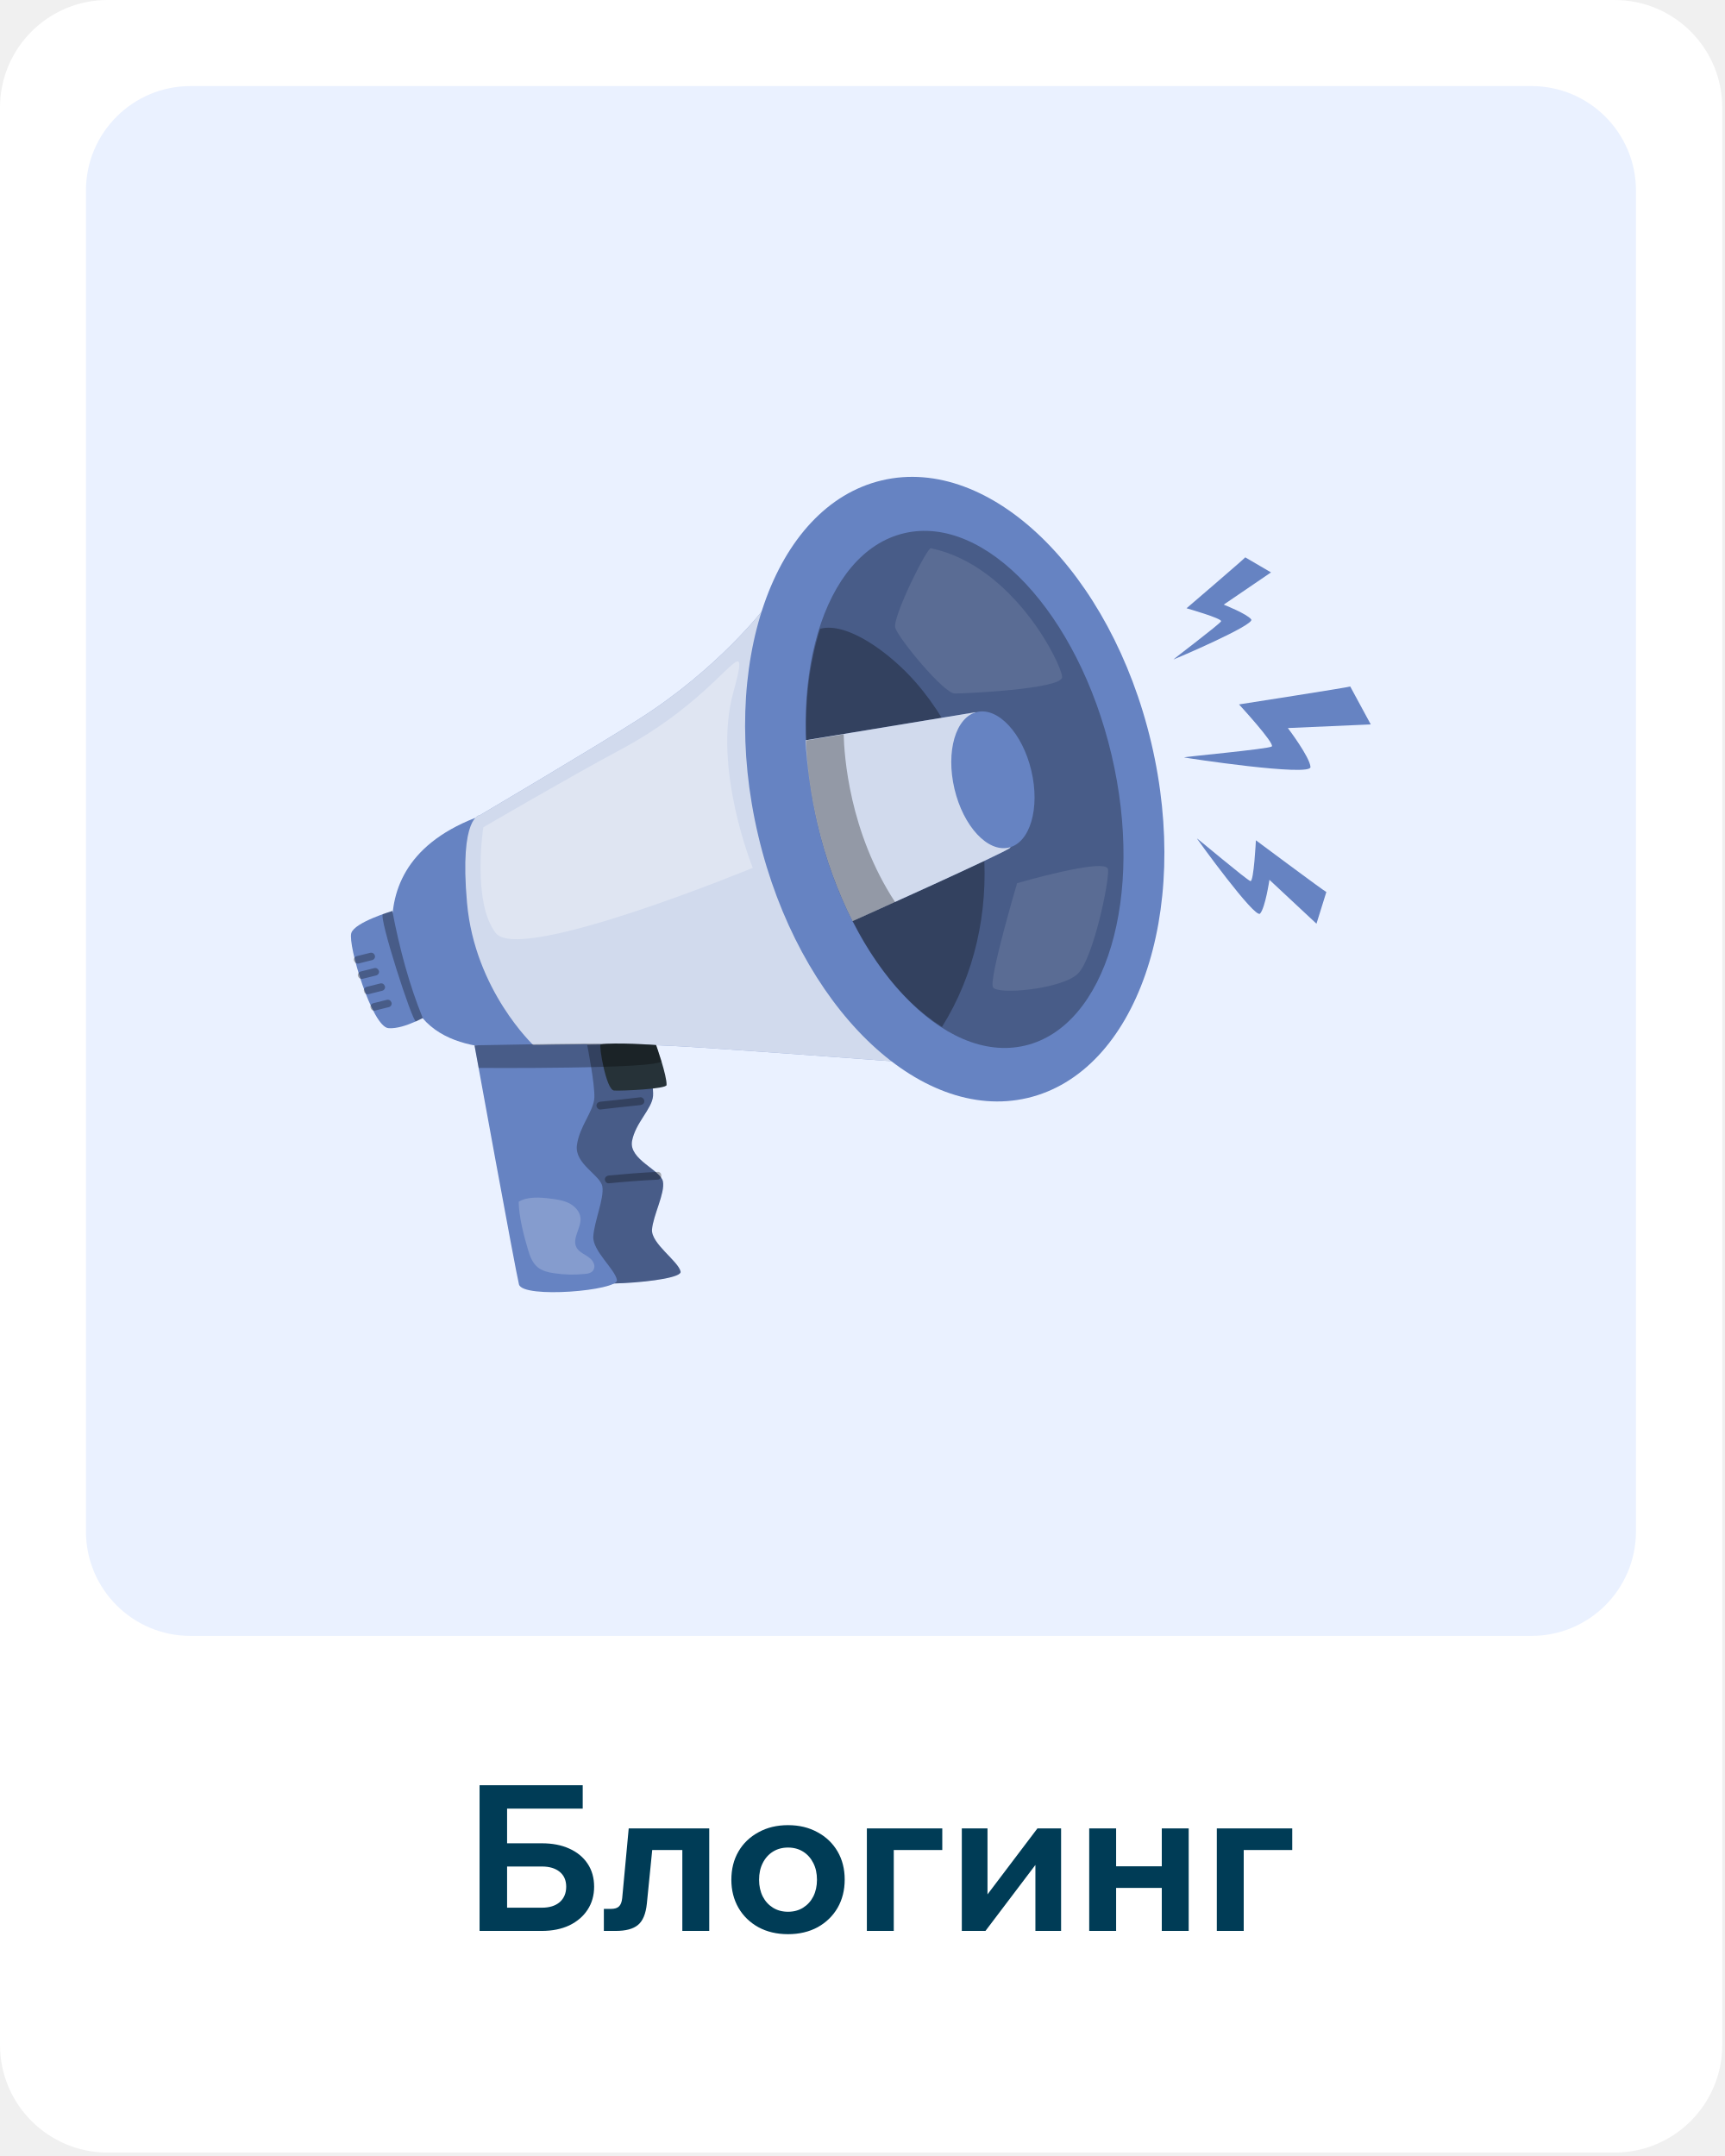
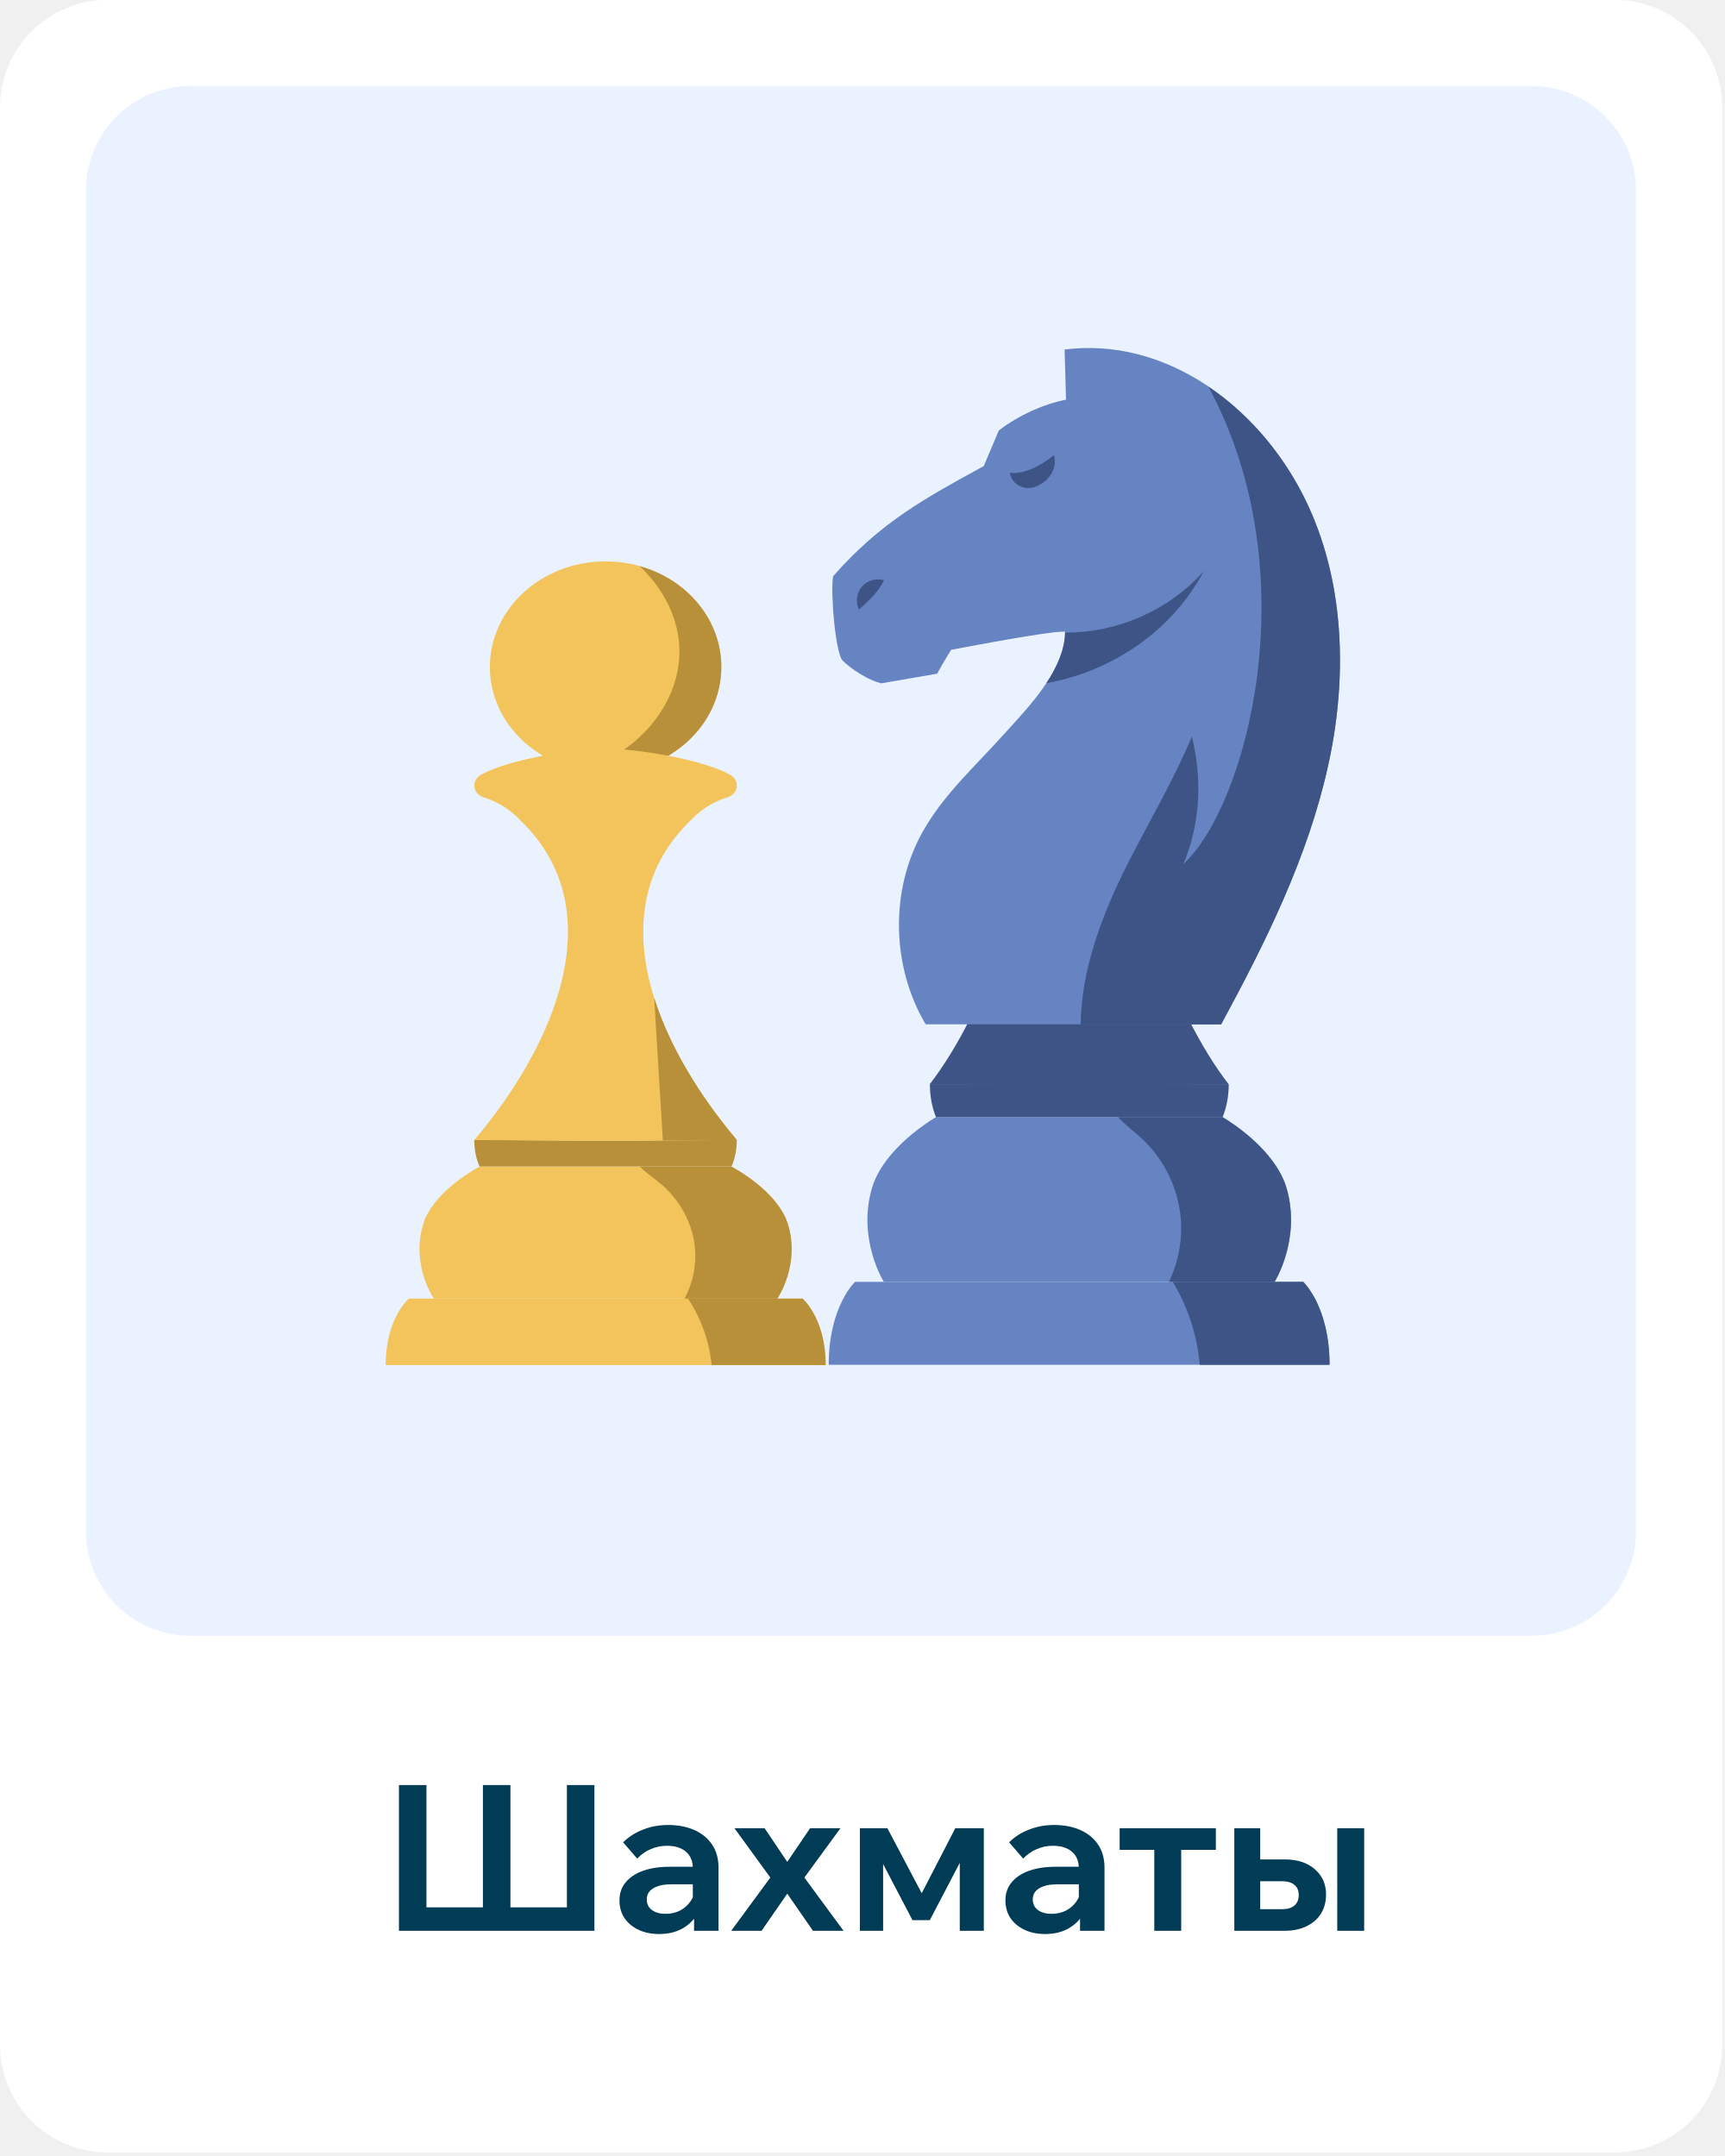
<svg xmlns="http://www.w3.org/2000/svg" width="112" height="140" viewBox="0 0 112 140" fill="none">
-   <rect width="111.822" height="139.777" rx="6.989" fill="white" />
-   <rect x="5.58" y="5.589" width="100.639" height="100.639" rx="6.787" fill="#EAF1FF" />
-   <path d="M86.116 57.923C85.981 57.873 81.543 54.565 81.543 54.565C81.543 54.565 81.408 57.265 81.189 57.214C80.97 57.164 77.679 54.38 77.713 54.447C77.747 54.515 81.493 59.695 81.813 59.324C82.151 58.952 82.421 57.13 82.421 57.13L85.475 59.982L86.116 57.923Z" fill="#6683C2" />
-   <path d="M87.667 44.577C87.499 44.644 80.446 45.741 80.446 45.741C80.446 45.741 82.808 48.306 82.572 48.474C82.335 48.643 76.784 49.149 76.885 49.183C76.97 49.217 85.119 50.449 85.086 49.807C85.052 49.166 83.618 47.276 83.618 47.276L89 47.04L87.667 44.577Z" fill="#6683C2" />
-   <path d="M80.852 36.191C80.785 36.292 77.039 39.498 77.039 39.498C77.039 39.498 79.351 40.156 79.283 40.342C79.199 40.527 76.128 42.839 76.195 42.822C76.263 42.805 81.493 40.578 81.24 40.224C80.987 39.869 79.452 39.262 79.452 39.262L82.523 37.169L80.852 36.191Z" fill="#6683C2" />
-   <path d="M25.475 59.155C25.475 59.155 23.028 59.88 22.809 60.589C22.573 61.365 24.159 66.68 25.222 66.764C26.285 66.849 27.905 65.853 27.905 65.853L25.475 59.155Z" fill="#6683C2" />
-   <path d="M32.985 67.878C32.985 67.878 36.191 81.95 36.478 82.861C36.765 83.772 44.341 83.266 44.189 82.574C44.054 81.899 42.266 80.752 42.333 79.841C42.4 78.93 43.194 77.462 43.042 76.719C42.907 75.977 40.831 75.302 41.034 74.104C41.253 72.906 42.333 72.012 42.4 71.168C42.468 70.308 41.827 67.794 41.827 67.794L32.985 67.878Z" fill="#6683C2" />
-   <path opacity="0.3" d="M32.985 67.878C32.985 67.878 36.191 81.95 36.478 82.861C36.765 83.772 44.341 83.266 44.189 82.574C44.054 81.899 42.266 80.752 42.333 79.841C42.4 78.93 43.194 77.462 43.042 76.719C42.907 75.977 40.831 75.302 41.034 74.104C41.253 72.906 42.333 72.012 42.4 71.168C42.468 70.308 41.827 67.794 41.827 67.794L32.985 67.878Z" fill="black" />
-   <path d="M26.991 65.482C26.991 65.482 21.676 56.708 30.838 53.114L35.31 67.844C35.327 67.861 29.117 69.126 26.991 65.482Z" fill="#6683C2" />
-   <path d="M31.167 52.928C31.167 52.928 38.676 48.491 41.443 46.719C46.623 43.446 49.609 39.514 49.609 39.514L60.054 69.076C60.054 69.076 50.115 68.317 44.767 67.979C39.418 67.642 34.66 67.895 34.66 67.895C34.66 67.895 30.83 64.318 30.323 58.632C29.817 52.928 31.167 52.928 31.167 52.928Z" fill="#6683C2" />
-   <path opacity="0.7" d="M31.167 52.928C31.167 52.928 38.676 48.491 41.443 46.719C46.623 43.446 49.609 39.514 49.609 39.514L60.054 69.076C60.054 69.076 50.115 68.317 44.767 67.979C39.418 67.642 34.66 67.895 34.66 67.895C34.66 67.895 30.83 64.318 30.323 58.632C29.817 52.928 31.167 52.928 31.167 52.928Z" fill="white" />
-   <path d="M66.719 71.296C73.767 69.633 77.362 59.308 74.749 48.234C72.137 37.16 64.306 29.53 57.259 31.192C50.212 32.855 46.617 43.18 49.229 54.254C51.841 65.328 59.672 72.958 66.719 71.296Z" fill="#6683C2" />
-   <path opacity="0.3" d="M66.551 67.896C71.821 66.653 74.336 58.197 72.168 49.01C70.001 39.822 63.972 33.382 58.703 34.625C53.433 35.868 50.918 44.324 53.086 53.511C55.253 62.699 61.282 69.139 66.551 67.896Z" fill="black" />
-   <g opacity="0.3">
-     <path d="M53.248 40.831C54.986 40.358 57.753 42.366 59.44 44.289C64.705 50.313 65.413 59.914 61.161 66.68C54.412 62.428 50.43 49.773 53.248 40.831Z" fill="black" />
-   </g>
-   <path d="M30.81 67.895C30.81 67.895 33.459 82.456 33.695 83.401C33.931 84.346 40.175 83.806 40.056 83.115C39.938 82.423 38.47 81.225 38.521 80.297C38.572 79.352 39.23 77.833 39.111 77.057C38.993 76.298 37.289 75.589 37.458 74.357C37.627 73.126 38.521 72.198 38.589 71.303C38.639 70.426 38.116 67.811 38.116 67.811L30.81 67.895Z" fill="#6683C2" />
-   <path d="M53.081 53.502C53.62 55.797 54.414 57.94 55.358 59.813C55.882 59.577 65.314 55.341 65.583 55.054C65.87 54.768 63.339 46.247 63.339 46.247L52.304 48.069C52.406 49.824 52.642 51.646 53.081 53.502Z" fill="#6683C2" />
-   <path opacity="0.7" d="M53.081 53.502C53.62 55.797 54.414 57.94 55.358 59.813C55.882 59.577 65.314 55.341 65.583 55.054C65.87 54.768 63.339 46.247 63.339 46.247L52.304 48.069C52.406 49.824 52.642 51.646 53.081 53.502Z" fill="white" />
-   <path d="M65.505 55.037C66.884 54.712 67.537 52.478 66.963 50.047C66.39 47.617 64.807 45.91 63.429 46.235C62.05 46.56 61.398 48.794 61.971 51.225C62.544 53.656 64.127 55.363 65.505 55.037Z" fill="#6683C2" />
-   <g opacity="0.3">
-     <path d="M38.982 72.045C39.843 71.944 40.72 71.843 41.581 71.758C41.715 71.741 41.834 71.657 41.834 71.505C41.834 71.387 41.715 71.235 41.581 71.252C40.72 71.353 39.843 71.454 38.982 71.539C38.847 71.556 38.729 71.64 38.729 71.792C38.729 71.91 38.847 72.062 38.982 72.045Z" fill="black" />
-   </g>
-   <g opacity="0.3">
-     <path d="M39.526 76.837C40.572 76.736 41.635 76.652 42.698 76.601C43.019 76.584 43.019 76.078 42.698 76.095C41.635 76.146 40.589 76.23 39.526 76.331C39.391 76.348 39.273 76.433 39.273 76.584C39.273 76.719 39.391 76.854 39.526 76.837Z" fill="black" />
-   </g>
-   <path d="M38.992 67.827C38.874 67.844 39.347 70.78 39.87 70.814C40.393 70.847 43.261 70.713 43.278 70.459C43.312 69.869 42.603 67.861 42.603 67.861C42.603 67.861 39.853 67.659 38.992 67.827Z" fill="#263238" />
-   <g opacity="0.3">
-     <path d="M23.289 62.563C23.576 62.496 23.88 62.411 24.166 62.344C24.301 62.31 24.386 62.158 24.335 62.04C24.285 61.905 24.166 61.838 24.031 61.872C23.745 61.939 23.441 62.023 23.154 62.091C23.019 62.125 22.935 62.276 22.985 62.395C23.036 62.513 23.154 62.597 23.289 62.563Z" fill="black" />
-   </g>
-   <g opacity="0.3">
-     <path d="M23.551 63.558C23.838 63.491 24.141 63.407 24.428 63.339C24.563 63.305 24.648 63.153 24.597 63.035C24.546 62.9 24.428 62.833 24.293 62.867C24.006 62.934 23.703 63.018 23.416 63.086C23.281 63.12 23.196 63.272 23.247 63.39C23.281 63.508 23.416 63.592 23.551 63.558Z" fill="black" />
-   </g>
-   <g opacity="0.3">
-     <path d="M23.941 64.554C24.227 64.487 24.531 64.402 24.818 64.335C24.953 64.301 25.037 64.149 24.987 64.031C24.936 63.896 24.818 63.829 24.683 63.862C24.396 63.93 24.093 64.014 23.806 64.082C23.671 64.115 23.586 64.267 23.637 64.385C23.671 64.52 23.806 64.588 23.941 64.554Z" fill="black" />
-   </g>
-   <g opacity="0.3">
-     <path d="M24.369 65.617C24.656 65.55 24.96 65.465 25.247 65.398C25.382 65.364 25.466 65.212 25.416 65.094C25.365 64.959 25.247 64.892 25.112 64.925C24.825 64.993 24.521 65.077 24.234 65.145C24.099 65.178 24.015 65.33 24.066 65.448C24.099 65.583 24.234 65.651 24.369 65.617Z" fill="black" />
-   </g>
-   <path opacity="0.3" d="M31.379 53.721C31.379 53.721 30.637 58.598 32.189 60.589C33.758 62.597 48.876 56.354 48.876 56.354C48.876 56.354 46.244 49.891 47.611 44.964C48.032 43.429 48.117 42.872 47.847 42.956C47.256 43.142 45.063 46.129 40.322 48.66C37.099 50.381 31.379 53.721 31.379 53.721Z" fill="white" />
-   <path opacity="0.3" d="M30.81 67.878L31.08 69.346C31.08 69.346 42.807 69.43 42.942 68.907L42.587 67.861C40.664 67.676 35.551 67.794 30.81 67.878Z" fill="black" />
-   <path opacity="0.3" d="M58.119 58.581C55.132 54.025 54.812 49.048 54.778 47.681L52.331 48.086C52.399 49.841 52.652 51.663 53.091 53.519C53.63 55.814 54.423 57.957 55.368 59.83C55.537 59.745 56.668 59.239 58.119 58.581Z" fill="black" />
-   <path opacity="0.3" d="M25.473 59.155C25.946 61.618 26.57 63.947 27.448 66.106L27.009 66.326C26.79 66.427 24.545 59.458 24.866 59.357C24.967 59.323 25.473 59.155 25.473 59.155Z" fill="black" />
-   <path opacity="0.1" d="M60.439 35.6C60.186 35.549 57.925 40.105 58.127 40.763C58.313 41.421 61.266 45.032 61.991 45.032C62.717 45.032 68.96 44.745 68.96 43.969C68.96 43.193 65.838 36.73 60.439 35.6Z" fill="white" />
-   <path opacity="0.1" d="M66.038 57.349C66.038 57.349 64.199 63.559 64.469 64.099C64.739 64.639 69.041 64.217 70.003 63.204C70.982 62.209 72.028 57.265 71.943 56.455C71.876 55.645 66.038 57.349 66.038 57.349Z" fill="white" />
-   <g opacity="0.2">
-     <path d="M38.569 82.085C38.4 81.528 37.658 81.461 37.422 80.989C37.135 80.398 37.742 79.74 37.692 79.099C37.658 78.677 37.337 78.339 36.966 78.137C36.595 77.951 36.173 77.884 35.751 77.833C35.093 77.749 34.25 77.681 33.676 78.036C33.693 79.031 34.014 80.263 34.3 81.208C34.418 81.613 34.587 82.018 34.908 82.288C35.195 82.524 35.599 82.625 35.971 82.676C36.629 82.777 37.287 82.794 37.945 82.726C38.181 82.71 38.451 82.659 38.552 82.423C38.603 82.305 38.603 82.186 38.569 82.085Z" fill="white" />
-   </g>
-   <path d="M31.137 125.385L31.137 115.922L32.924 115.922L32.924 124.035L32.765 123.876L35.187 123.876C35.672 123.876 36.056 123.757 36.338 123.518C36.62 123.271 36.762 122.936 36.762 122.513C36.762 122.098 36.62 121.776 36.338 121.546C36.056 121.317 35.672 121.202 35.187 121.202L31.997 121.202L31.997 119.694L35.173 119.694C35.862 119.694 36.457 119.808 36.96 120.038C37.472 120.267 37.869 120.594 38.151 121.017C38.434 121.441 38.575 121.939 38.575 122.513C38.575 123.077 38.434 123.576 38.151 124.008C37.869 124.44 37.472 124.78 36.96 125.027C36.449 125.265 35.853 125.385 35.173 125.385L31.137 125.385ZM32.05 117.444L32.05 115.922L37.834 115.922L37.834 117.444L32.05 117.444ZM39.207 125.385L39.207 123.955L39.657 123.955C39.904 123.955 40.08 123.902 40.186 123.796C40.301 123.691 40.371 123.51 40.398 123.254L40.821 118.727L46.049 118.727L46.049 125.385L44.302 125.385L44.302 118.979L45.559 120.13L41.126 120.13L42.462 118.979L41.999 123.611C41.929 124.282 41.734 124.745 41.417 125.001C41.108 125.257 40.627 125.385 39.974 125.385L39.207 125.385ZM51.165 125.596C50.441 125.596 49.801 125.446 49.246 125.146C48.69 124.838 48.257 124.418 47.949 123.889C47.64 123.351 47.485 122.742 47.485 122.063C47.485 121.366 47.64 120.752 47.949 120.223C48.257 119.694 48.69 119.279 49.246 118.979C49.801 118.67 50.441 118.516 51.165 118.516C51.888 118.516 52.528 118.67 53.084 118.979C53.64 119.279 54.072 119.694 54.381 120.223C54.69 120.752 54.844 121.361 54.844 122.049C54.844 122.738 54.69 123.351 54.381 123.889C54.072 124.418 53.64 124.838 53.084 125.146C52.528 125.446 51.888 125.596 51.165 125.596ZM51.165 124.14C51.535 124.14 51.862 124.052 52.144 123.876C52.426 123.699 52.647 123.457 52.806 123.148C52.965 122.83 53.044 122.468 53.044 122.063C53.044 121.648 52.965 121.286 52.806 120.977C52.647 120.66 52.426 120.413 52.144 120.236C51.862 120.06 51.535 119.971 51.165 119.971C50.794 119.971 50.468 120.06 50.185 120.236C49.903 120.413 49.682 120.66 49.523 120.977C49.365 121.286 49.285 121.648 49.285 122.063C49.285 122.468 49.365 122.83 49.523 123.148C49.682 123.457 49.903 123.699 50.185 123.876C50.468 124.052 50.794 124.14 51.165 124.14ZM56.283 125.385L56.283 118.727L61.18 118.727L61.18 120.13L56.68 120.13L58.03 119.072L58.03 125.385L56.283 125.385ZM62.448 125.385L62.448 118.727L64.116 118.727L64.116 123.161L64.023 123.135L67.358 118.727L68.894 118.727L68.894 125.385L67.226 125.385L67.226 120.951L67.319 120.977L63.983 125.385L62.448 125.385ZM75.432 125.385L75.432 118.727L77.179 118.727L77.179 125.385L75.432 125.385ZM70.72 125.385L70.72 118.727L72.467 118.727L72.467 125.385L70.72 125.385ZM71.541 122.592L71.541 121.189L76.451 121.189L76.451 122.592L71.541 122.592ZM79.005 125.385L79.005 118.727L83.902 118.727L83.902 120.13L79.402 120.13L80.752 119.072L80.752 125.385L79.005 125.385Z" fill="#003C56" />
+   <rect y="-0.008" width="111.822" height="139.777" rx="6.989" fill="white" />
+   <rect x="5.58" y="5.582" width="100.639" height="100.639" rx="6.787" fill="#EAF1FF" />
+   <path d="M86.322 88.621H53.807C53.807 84.83 55.514 83.239 55.514 83.239H84.614C84.614 83.239 85.04 83.64 85.471 84.509C85.897 85.385 86.322 86.729 86.322 88.621Z" fill="#6683C2" />
+   <path d="M75.007 60.946H70.069H65.131C63.879 64.682 62.19 68.042 60.371 70.397L70.069 70.465L79.767 70.397C77.948 68.042 76.265 64.682 75.007 60.946Z" fill="#3E5486" />
+   <path d="M82.761 83.239H75.912C72.879 83.239 70.073 83.239 70.073 83.239C70.073 83.239 60.012 83.239 57.385 83.239C57.385 83.239 55.634 80.453 56.621 77.123C57.083 75.557 58.6 73.88 60.77 72.536H79.383C81.553 73.874 83.07 75.557 83.532 77.123C84.512 80.459 82.761 83.239 82.761 83.239Z" fill="#6683C2" />
+   <path d="M60.376 70.397C60.376 71.204 60.518 71.919 60.771 72.536H79.383C79.636 71.913 79.778 71.204 79.778 70.397C77.916 70.397 62.232 70.397 60.376 70.397Z" fill="#3E5486" />
+   <path d="M86.23 49.725C84.917 55.656 82.186 61.168 79.288 66.513H60.102C57.882 62.771 57.771 57.839 59.898 54.029C61.255 51.593 63.376 49.7 65.231 47.623C66.008 46.76 67.106 45.625 67.938 44.361C68.622 43.326 69.134 42.204 69.152 41.075C69.152 41.057 69.152 41.038 69.152 41.02C69.041 41.008 68.826 41.02 68.523 41.051C68.499 41.051 68.474 41.057 68.45 41.057C66.532 41.273 61.754 42.197 61.754 42.197C61.754 42.197 61.187 43.104 60.848 43.745L57.21 44.374C56.372 44.158 55.293 43.48 54.682 42.869C54.226 42.222 53.918 38.467 54.091 37.419C57.186 33.893 60.102 32.333 63.875 30.262C64.202 29.491 64.522 28.72 64.849 27.956C66.181 26.932 67.771 26.242 69.214 25.952C69.208 25.81 69.208 25.674 69.202 25.533C69.177 24.59 69.146 23.64 69.121 22.697C75.355 21.908 81.107 25.921 84.202 31.396C85.632 33.924 86.464 36.717 86.81 39.59C87.21 42.95 86.964 46.421 86.23 49.725Z" fill="#6683C2" />
+   <path d="M86.806 39.596C86.455 36.717 85.629 33.93 84.198 31.402C82.774 28.887 80.795 26.679 78.458 25.107C85.012 37.234 80.931 52.339 76.837 56.106C77.934 53.492 78.07 50.564 77.385 47.826C76.202 50.662 74.593 53.375 73.199 56.125C71.566 59.349 70.197 62.98 70.166 66.519H79.284C82.182 61.174 84.919 55.669 86.227 49.731C86.966 46.421 87.213 42.95 86.806 39.596Z" fill="#3E5486" />
+   <path d="M78.16 37.086C76.114 40.946 72.223 43.597 67.939 44.361C68.623 43.325 69.135 42.203 69.153 41.075C72.538 41.106 75.916 39.62 78.16 37.086Z" fill="#3E5486" />
+   <path d="M68.426 29.558C67.304 30.459 66.256 30.81 65.571 30.693C65.621 31.328 66.354 31.846 67.088 31.648C68.007 31.396 68.709 30.459 68.426 29.558Z" fill="#3E5486" />
+   <path d="M82.749 83.24H75.9C76.51 81.963 76.781 80.521 76.664 79.109C76.498 77.173 75.597 75.305 74.18 73.973C73.656 73.48 73.07 73.061 72.589 72.537H79.371C81.541 73.875 83.058 75.558 83.52 77.124C84.5 80.459 82.749 83.24 82.749 83.24Z" fill="#3E5486" />
+   <path d="M86.325 88.622H77.897C77.731 86.729 77.133 84.867 76.147 83.239H84.618C84.618 83.239 85.043 83.64 85.475 84.509C85.9 85.385 86.325 86.729 86.325 88.622Z" fill="#3E5486" />
+   <path d="M57.402 37.678C56.897 37.524 56.305 37.691 55.959 38.097C55.614 38.498 55.534 39.108 55.768 39.589C56.477 38.924 56.946 38.541 57.402 37.678Z" fill="#3E5486" />
+   <path d="M46.831 43.309C46.831 47.094 43.468 50.163 39.319 50.163C38.751 50.163 38.195 50.108 37.664 49.998C34.312 49.309 31.806 46.577 31.806 43.315C31.806 39.524 35.17 36.455 39.319 36.455C40.086 36.455 40.828 36.559 41.529 36.758C44.597 37.617 46.831 40.224 46.831 43.309Z" fill="#F2C45B" />
+   <path d="M46.834 43.309C46.834 47.095 43.47 50.164 39.321 50.164C38.753 50.164 38.197 50.109 37.666 49.998C41.302 49.051 44.116 45.778 44.116 42.306C44.116 40.235 43.107 38.235 41.525 36.758C44.599 37.617 46.834 40.224 46.834 43.309Z" fill="#B79039" />
+   <path d="M51.137 79.422C50.732 78.166 49.404 76.821 47.495 75.747H31.141C29.232 76.821 27.904 78.166 27.499 79.422C26.636 82.094 28.169 84.326 28.169 84.326C30.477 84.326 39.318 84.326 39.318 84.326C39.318 84.326 48.16 84.326 50.467 84.326C50.467 84.326 52.001 82.094 51.137 79.422Z" fill="#F2C45B" />
+   <path d="M42.934 74.049C40.874 74.066 39.316 74.082 39.316 74.082C39.316 74.082 37.758 74.066 35.699 74.049C34.195 74.038 32.425 74.027 30.795 74.027C30.795 74.677 30.916 75.245 31.139 75.746H47.494C47.717 75.251 47.838 74.677 47.838 74.027C46.207 74.027 44.438 74.038 42.934 74.049Z" fill="#B79039" />
+   <path d="M47.72 73.884C47.762 73.933 47.798 73.983 47.841 74.027L39.319 74.082L30.798 74.027C35.949 67.944 39.893 59.095 33.745 53.227C33.745 53.227 32.875 52.218 31.414 51.783C31.233 51.728 31.076 51.623 30.967 51.486C30.858 51.348 30.798 51.183 30.798 51.006C30.798 50.687 31.003 50.406 31.299 50.273C33.141 49.282 37.399 48.609 39.319 48.609C41.24 48.609 45.504 49.282 47.34 50.273C47.484 50.34 47.611 50.444 47.702 50.571C47.786 50.698 47.841 50.846 47.841 51.006C47.841 51.359 47.593 51.667 47.225 51.778C45.763 52.213 44.894 53.221 44.894 53.221C41.475 56.483 41.179 60.66 42.466 64.776C43.48 68.016 45.479 71.211 47.72 73.884Z" fill="#F2C45B" />
+   <path d="M52.103 84.326H39.324H26.545C26.545 84.326 25.041 85.598 25.041 88.64H39.324H53.607C53.607 85.598 52.103 84.326 52.103 84.326Z" fill="#F2C45B" />
+   <path d="M50.471 84.326H44.45C44.987 83.301 45.229 82.149 45.12 81.02C44.975 79.466 44.184 77.973 42.94 76.904C42.481 76.513 41.962 76.171 41.539 75.752H47.494C49.402 76.827 50.731 78.171 51.136 79.427C52.005 82.094 50.471 84.326 50.471 84.326Z" fill="#B79039" />
+   <path d="M53.608 88.64H46.204C46.059 87.119 45.533 85.631 44.67 84.326H52.11C52.11 84.326 52.485 84.645 52.859 85.345C53.234 86.039 53.608 87.119 53.608 88.64Z" fill="#B79039" />
+   <path d="M47.847 74.027L43.039 74.06L42.472 64.782C43.486 68.016 45.485 71.206 47.726 73.884C47.762 73.934 47.804 73.978 47.847 74.027Z" fill="#B79039" />
+   <path d="M25.902 125.375L25.902 115.912L27.688 115.912L27.688 125.017L26.643 123.852L32.016 123.852L31.354 125.017L31.354 115.912L33.141 115.912L33.141 125.017L32.479 123.852L37.853 123.852L36.807 125.017L36.807 115.912L38.594 115.912L38.594 125.375L25.902 125.375ZM46.652 125.375L45.064 125.375L45.064 124.038L44.984 123.826L44.984 121.325C44.984 120.857 44.834 120.495 44.535 120.239C44.234 119.983 43.824 119.856 43.304 119.856C42.924 119.856 42.567 119.931 42.232 120.081C41.905 120.222 41.618 120.425 41.371 120.689L40.458 119.631C40.811 119.278 41.239 119.004 41.742 118.81C42.245 118.607 42.792 118.506 43.383 118.506C44.027 118.506 44.596 118.616 45.09 118.836C45.584 119.057 45.968 119.375 46.242 119.789C46.515 120.195 46.652 120.694 46.652 121.285L46.652 125.375ZM42.801 125.586C42.289 125.586 41.839 125.494 41.451 125.308C41.063 125.123 40.758 124.867 40.538 124.541C40.326 124.214 40.22 123.835 40.22 123.403C40.22 122.944 40.352 122.555 40.617 122.238C40.882 121.911 41.257 121.66 41.742 121.483C42.236 121.307 42.805 121.219 43.449 121.219L45.157 121.219L45.157 122.357L43.582 122.357C43.105 122.357 42.721 122.441 42.43 122.608C42.139 122.776 41.993 123.019 41.993 123.336C41.993 123.627 42.104 123.857 42.324 124.025C42.554 124.192 42.849 124.276 43.211 124.276C43.555 124.276 43.868 124.205 44.151 124.064C44.433 123.914 44.663 123.711 44.839 123.455C45.015 123.2 45.117 122.908 45.143 122.582L45.646 122.82C45.646 123.367 45.527 123.848 45.289 124.263C45.051 124.677 44.715 125.004 44.283 125.242C43.859 125.472 43.365 125.586 42.801 125.586ZM49.448 125.375L47.476 125.375L50.017 121.92L47.687 118.717L49.646 118.717L51.115 120.901L52.597 118.717L54.569 118.717L52.227 121.92L54.768 125.375L52.783 125.375L51.115 122.966L49.448 125.375ZM55.83 125.375L55.83 118.717L57.617 118.717L59.973 123.178L59.721 123.178L62.024 118.717L63.877 118.717L63.877 125.375L62.315 125.375L62.315 119.3L62.924 119.803L60.37 124.686L59.245 124.686L56.69 119.803L57.339 119.366L57.339 125.375L55.83 125.375ZM71.713 125.375L70.125 125.375L70.125 124.038L70.046 123.826L70.046 121.325C70.046 120.857 69.896 120.495 69.596 120.239C69.296 119.983 68.885 119.856 68.365 119.856C67.985 119.856 67.628 119.931 67.293 120.081C66.966 120.222 66.68 120.425 66.433 120.689L65.519 119.631C65.872 119.278 66.3 119.004 66.803 118.81C67.306 118.607 67.853 118.506 68.444 118.506C69.088 118.506 69.657 118.616 70.151 118.836C70.646 119.057 71.029 119.375 71.303 119.789C71.576 120.195 71.713 120.694 71.713 121.285L71.713 125.375ZM67.862 125.586C67.35 125.586 66.9 125.494 66.512 125.308C66.124 125.123 65.819 124.867 65.599 124.541C65.387 124.214 65.281 123.835 65.281 123.403C65.281 122.944 65.413 122.555 65.678 122.238C65.943 121.911 66.318 121.66 66.803 121.483C67.297 121.307 67.866 121.219 68.51 121.219L70.218 121.219L70.218 122.357L68.643 122.357C68.166 122.357 67.782 122.441 67.491 122.608C67.2 122.776 67.055 123.019 67.055 123.336C67.055 123.627 67.165 123.857 67.385 124.025C67.615 124.192 67.91 124.276 68.272 124.276C68.616 124.276 68.93 124.205 69.212 124.064C69.494 123.914 69.724 123.711 69.9 123.455C70.076 123.2 70.178 122.908 70.204 122.582L70.707 122.82C70.707 123.367 70.588 123.848 70.35 124.263C70.112 124.677 69.776 125.004 69.344 125.242C68.921 125.472 68.427 125.586 67.862 125.586ZM74.945 125.375L74.945 119.313L76.692 119.313L76.692 125.375L74.945 125.375ZM72.695 120.12L72.695 118.717L78.942 118.717L78.942 120.12L72.695 120.12ZM80.141 125.375L80.141 118.717L81.822 118.717L81.822 125.15L80.565 123.972L83.252 123.972C83.596 123.972 83.861 123.892 84.046 123.733C84.231 123.575 84.324 123.35 84.324 123.058C84.324 122.767 84.231 122.547 84.046 122.397C83.861 122.238 83.596 122.158 83.252 122.158L81.041 122.158L81.041 120.742L83.424 120.742C84.236 120.742 84.884 120.954 85.369 121.378C85.855 121.801 86.097 122.344 86.097 123.005C86.097 123.491 85.987 123.91 85.766 124.263C85.546 124.616 85.233 124.889 84.827 125.083C84.421 125.277 83.953 125.375 83.424 125.375L80.141 125.375ZM86.825 125.375L86.825 118.717L88.572 118.717L88.572 125.375L86.825 125.375Z" fill="#003C56" />
</svg>
